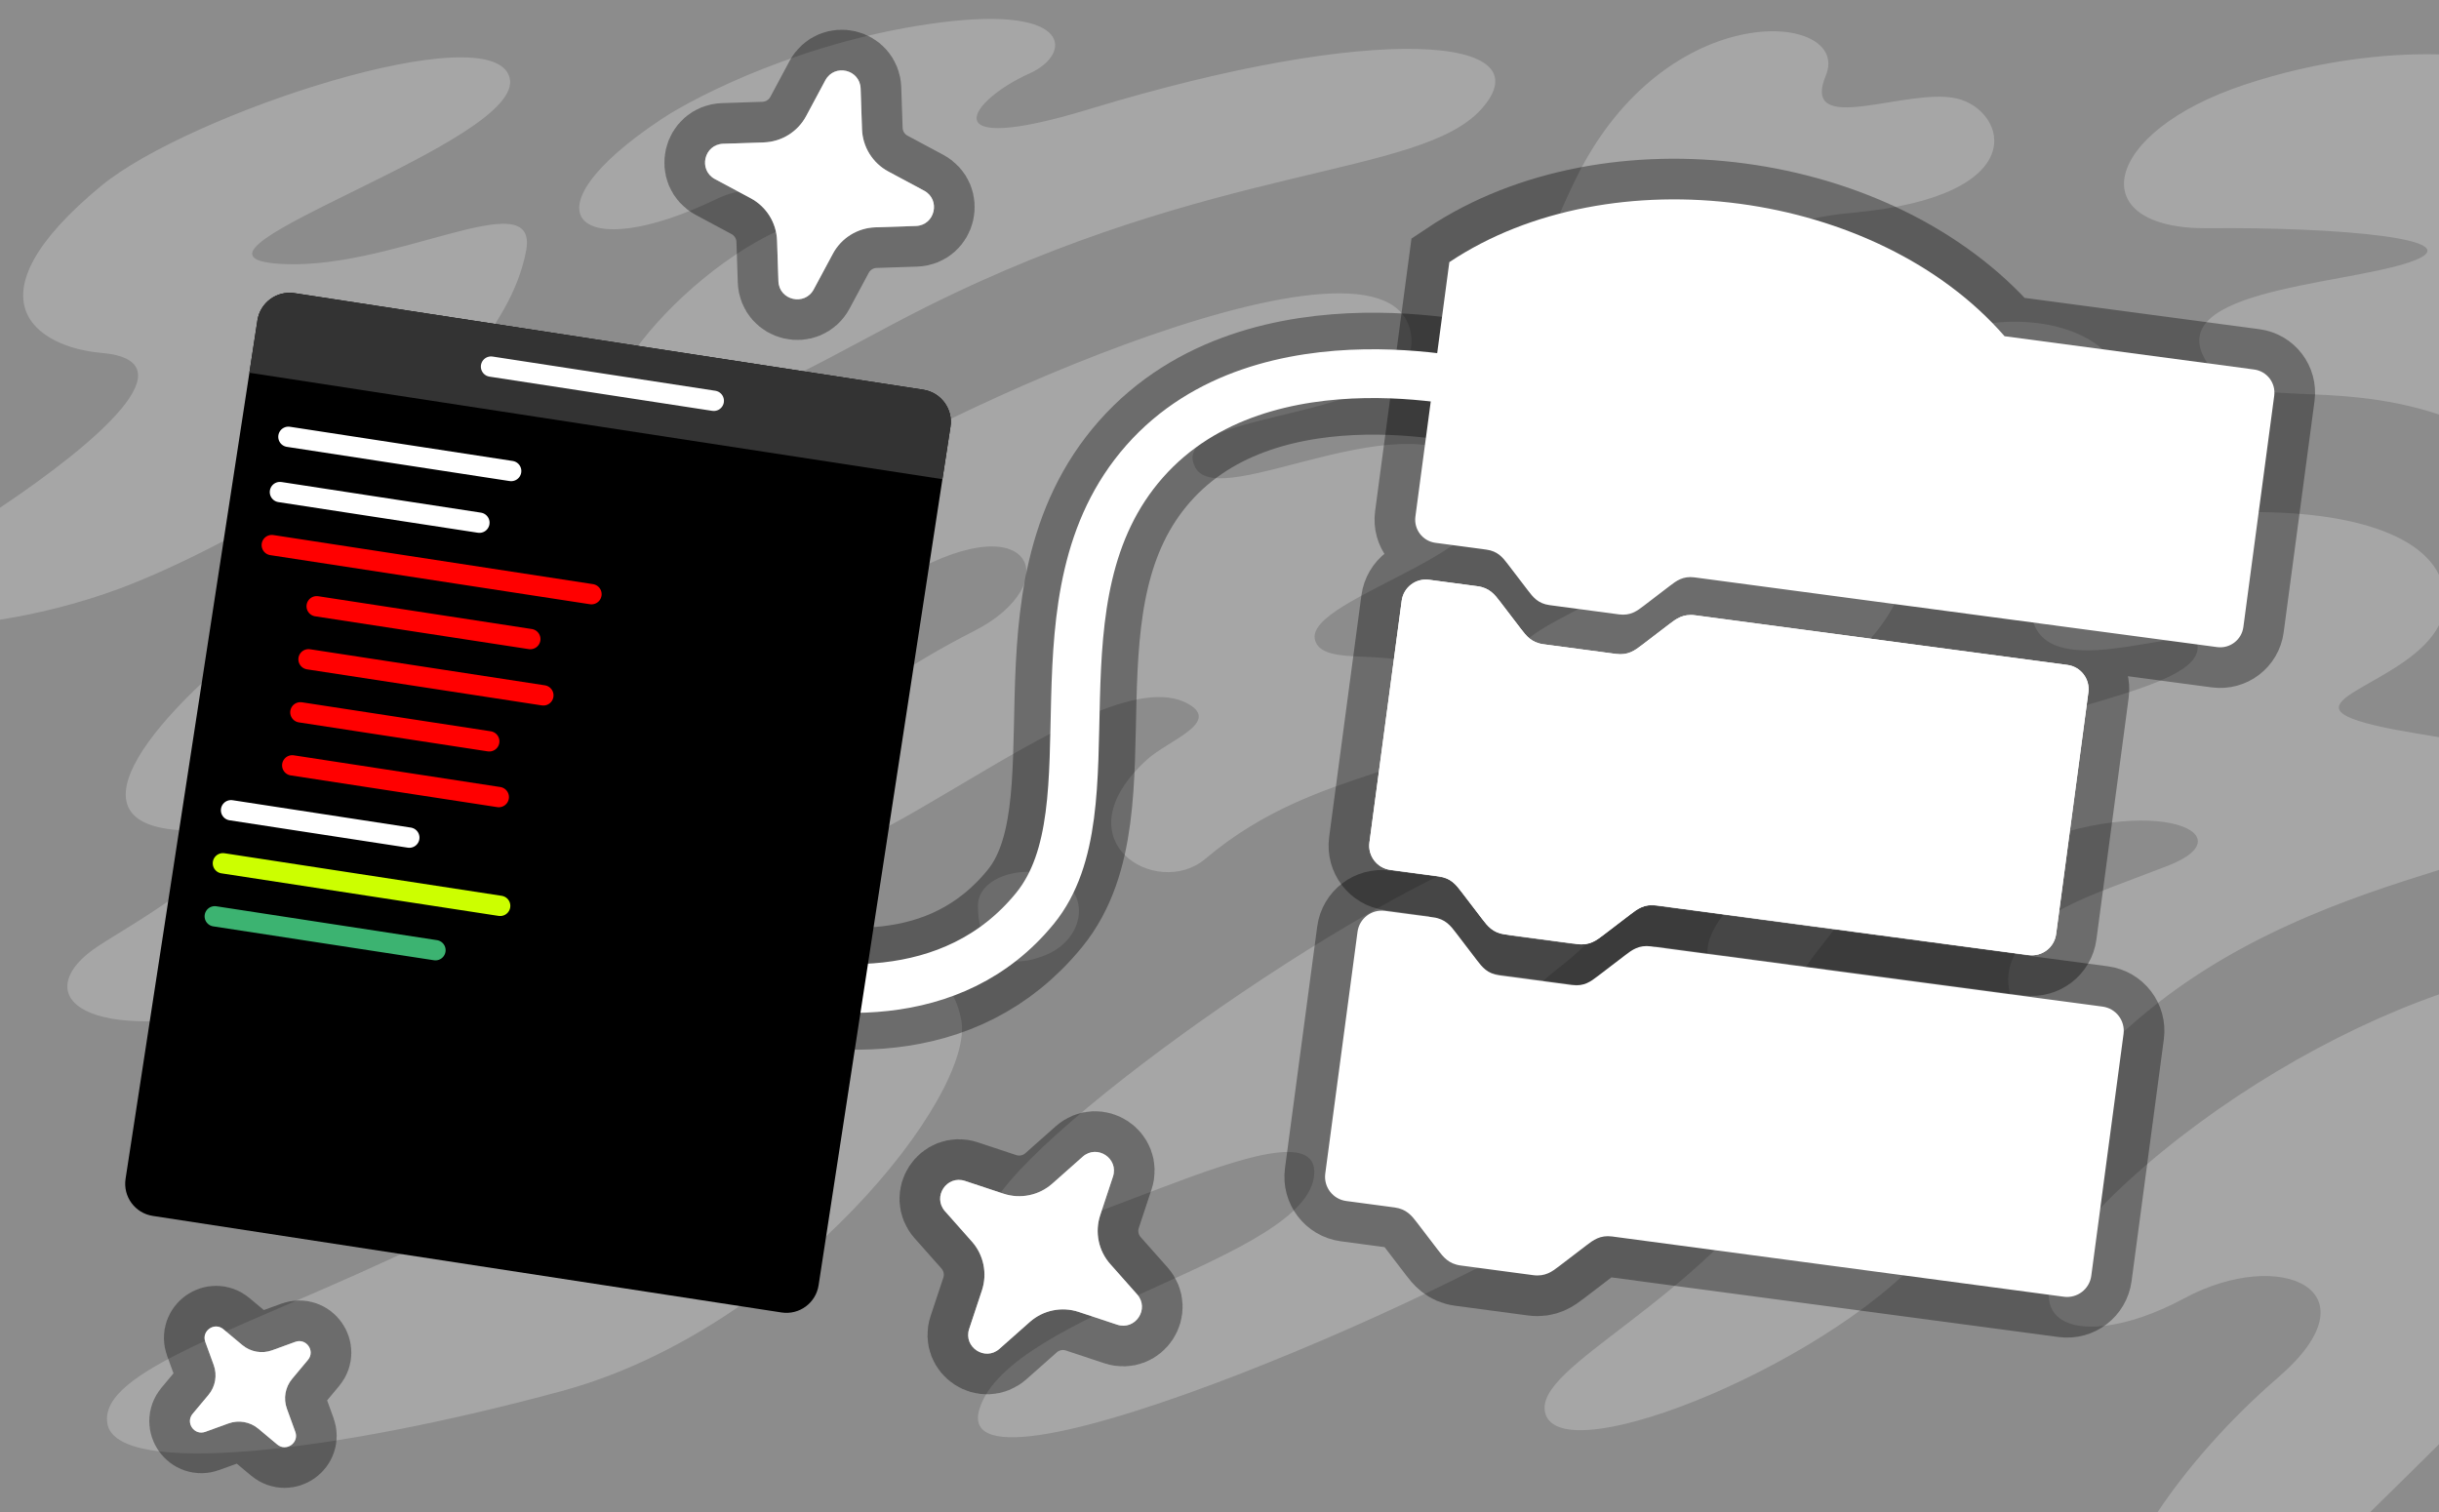
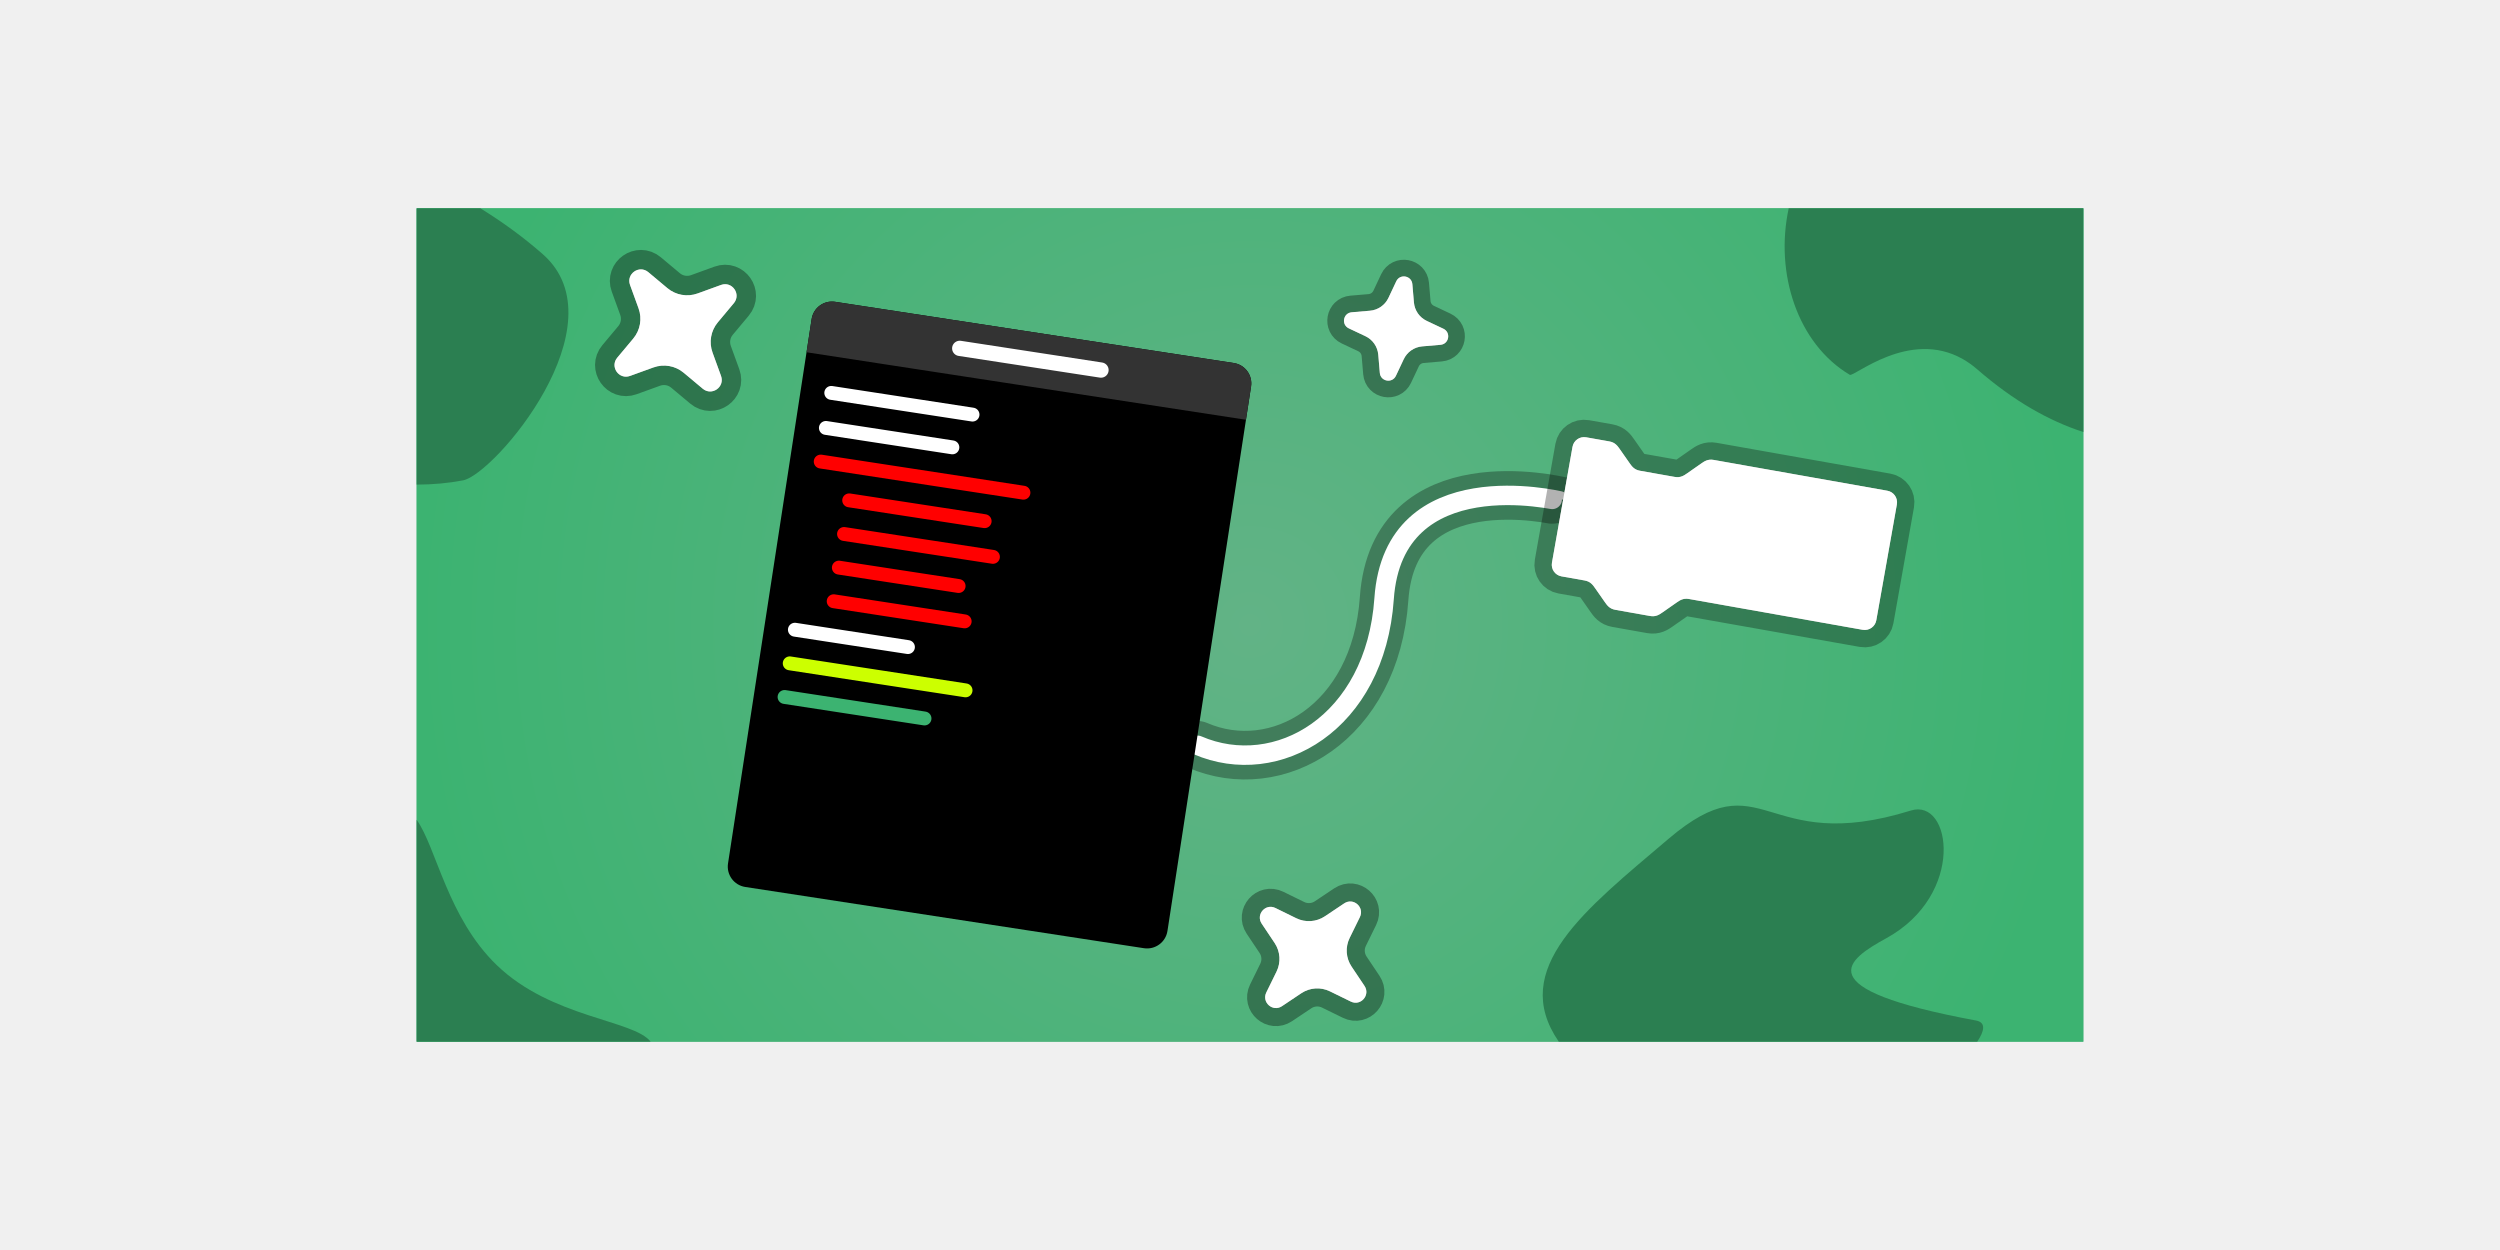
- <svg xmlns="http://www.w3.org/2000/svg" version="1.1" width="300" height="186" viewBox="0,0,300,186">
-   <g transform="translate(-89.99998,-87)">
-     <g data-paper-data="{&quot;isPaintingLayer&quot;:true}" stroke-linejoin="miter" stroke-miterlimit="10" stroke-dasharray="" stroke-dashoffset="0" style="mix-blend-mode: normal">
-       <path d="M90,273v-186h300v186z" fill="#a6a6a6" fill-rule="nonzero" stroke="none" stroke-width="1" stroke-linecap="butt" />
-       <path d="M90,273v-109.768c4.621,-0.726 9.71,-1.972 14.742,-3.838c12.852,-4.767 46.351,-22.497 49.966,-41.515v0c1.689,-8.893 -17.021,2.884 -30.994,1.52c-13.973,-1.364 31.014,-14.998 28.97,-22.838c-2.044,-7.84 -39.48,4.421 -50.221,13.293c-16.921,13.976 -7.943,19.868 0,20.555c11.141,0.963 -0.352,10.943 -12.462,19.051v-62.461h300v6.691c-6.73,-0.172 -15.156,0.828 -23.886,3.717c-17.712,5.863 -20.07,17.831 -4.486,17.669c15.582,-0.162 33.295,1.307 24.7,4.201c-8.595,2.893 -31.87,3.431 -24.336,13.063h0c4.024,5.144 14.615,1.196 28.008,5.651v19.711c-3.001,-6.131 -14.889,-8.606 -29.621,-7.417c-16.65,1.344 -22.608,7.965 -20.094,13.726c3.025,6.932 19.669,-0.803 20.016,2.412c0.626,5.79 -22.302,7.725 -32.254,14.475c-11.905,8.076 -1.341,15.918 8.519,11.266c17.237,-8.134 30.522,-2.719 20.075,1.343c-10.448,4.062 -17.123,5.726 -19.307,12.039c-2.185,6.314 7.021,14.54 14.531,7.805c12.472,-11.185 27.513,-16.017 38.135,-19.332v15.309c-13.036,4.555 -27.36,13.006 -38.316,23.027c-18.477,16.899 -7.317,22.056 6.999,14.349c11.847,-6.378 23.911,-0.957 11.557,9.724c-6.132,5.302 -11.242,11.17 -14.843,16.571zM390,273h-8.452c2.723,-2.658 5.543,-5.467 8.452,-8.336zM210.47,260.335c-4.123,13.515 63.533,-16.06 76.676,-26.383c13.143,-10.324 8.082,-22.403 -1.432,-17.719c-9.514,4.683 -14.38,-2.164 -4.04,-10.131c15.454,-11.91 4.866,-19.605 -8.557,-14.16c-22.275,9.037 -64.363,39.951 -61.637,46.071c2.726,6.12 40.84,-16.98 40.172,-6.564c-0.667,10.415 -37.537,16.945 -41.181,28.887zM280.041,260.732c1.718,7.863 36.867,-6.779 47.81,-20.906c12.367,-15.969 -7.145,-25.468 -17.351,-10.24c-12.008,17.917 -31.72,25.372 -30.459,31.146zM208.225,212.398c-3.036,-14.844 -20.824,6.002 -27.839,9.885c-11.076,6.129 -17.025,-1.162 -4.652,-9.061c6.339,-4.046 4.024,-11.217 -7.078,-8.511c-7.655,1.866 -20.576,5.933 -35.852,13.688c-19.55,9.923 -21.359,23.997 1.796,14.787c7.001,-2.785 18.379,1.56 7.625,6.715c-22.242,10.664 -40.147,15.642 -39.016,22.231c1.139,6.628 27.68,3.648 55.909,-4.015c28.084,-7.624 50.984,-36.541 49.108,-45.719zM218.558,204.511c4.572,-1.829 5.594,-7.054 1.946,-9.242c-3.648,-2.189 -10.215,-0.73 -10.215,3.162c0,3.892 1.703,8.708 8.268,6.08zM379.995,175.644c-7.849,-2.56 6.525,-4.843 10.005,-11.742v13.782c-3.62,-0.607 -7.265,-1.146 -10.005,-2.039zM312.456,205.466c1.954,-2.918 7.073,-7.983 4.809,-9.939c-2.264,-1.956 -9.974,-2.204 -14.593,3.144c-3.563,4.124 -3.459,7.097 -0.107,9.428c4.316,3.001 7.936,0.285 9.891,-2.633zM302.771,175.97c8.73,-2.087 18.281,-9.03 20.943,-16.244c4.998,-13.538 12.822,-19.45 21.531,-21.907c13.384,-3.778 -1.536,-17.371 -20.249,-8.015c-4.123,2.062 -11.925,7.638 -13.571,11.702c-2.725,6.733 -7.373,3.396 -4.207,-1.87c9.037,-15.031 -12.142,-11.221 -13.832,10.309c-0.904,11.507 -12.414,11.493 -17.223,17.37c-4.452,5.443 6.732,13.408 26.607,8.657zM283.831,108.99c-4.124,8.42 -10.453,24.569 -4.036,28.526c9.332,5.756 9.986,-21.81 37.932,-24.329c22.682,-2.044 19.06,-12.663 12.952,-14.075c-6.109,-1.414 -19.297,4.903 -16.092,-2.851c3.206,-7.754 -19.632,-9.986 -30.756,12.73zM116.997,211.788c11.679,-2.006 54.734,-23.738 47.714,-34.91c-7.019,-11.172 -22.83,8.244 -26.063,3.563c-7.443,-10.778 33.892,-15.678 35.427,-25.891c1.534,-10.213 -33.568,-3.671 -49.635,8.439c-16.067,12.11 -26.264,25.118 -12.582,26.113c13.68,0.995 -5.051,11.152 -9.861,14.337c-7.757,5.135 -3.631,11.55 15,8.348zM238.259,192.65c14.393,-12.181 29.955,-9.558 29.739,-17.864c-0.279,-10.717 -14.69,-4.549 -16.213,-8.926c-1.928,-5.548 28.188,-11.678 20.142,-20.931c-8.313,-9.562 -31.798,5.162 -34.883,-0.383c-4.202,-7.557 29.566,-5.415 26.361,-17.111c-4.118,-15.039 -64.559,13.103 -74.019,21.228c-9.461,8.126 -6.447,20.507 10.631,10.003c17.078,-10.504 21.273,0.157 9.767,5.976c-15.586,7.883 -29.866,20.501 -27.018,26.143c5.923,11.734 41.727,-24.032 53.474,-17.147c3.888,2.279 -2.62,4.491 -5.152,6.8c-10.939,9.977 1.223,17.247 7.169,12.213zM204.036,124.706c35.331,-17.66 60.657,-15.908 68.17,-24.282c8.043,-8.968 -12.886,-10.76 -48.217,0c-19.765,6.019 -14.715,-1.107 -7.343,-4.395c5.126,-2.286 5.557,-8.385 -11.009,-6.26c-16.41,2.104 -29.924,8.992 -34.298,11.901c-17.593,11.701 -10.184,18.054 6.853,9.784c6.269,-3.044 14.071,0.926 7.556,3.905c-14.547,6.652 -29.494,27.156 -14.34,23.904c11.62,-2.494 21.714,-9.102 32.629,-14.558z" fill="#8c8c8c" fill-rule="nonzero" stroke="none" stroke-width="1" stroke-linecap="butt" />
-       <path d="M273.8,134.747c0,0 -28.237,-7.723 -43,9c-14.763,16.723 -3.421,42.648 -13.5,55c-10.079,12.352 -25.256,10.895 -37.5,7.5c-12.244,-3.395 -17.5,-24 -17.5,-24" fill="none" fill-rule="nonzero" stroke-opacity="0.349" stroke="#000000" stroke-width="15" stroke-linecap="round" />
-       <g fill="none" fill-rule="nonzero" stroke-opacity="0.349" stroke="#000000" stroke-width="10" stroke-linecap="butt">
-         <path d="M262.41,160.899c0.219,-1.643 1.728,-2.797 3.371,-2.577l5.948,0.794c1.487,0.198 2.131,1.041 2.776,1.884l2.577,3.371c0.644,0.843 1.289,1.685 2.776,1.884l8.923,1.19c1.487,0.198 2.33,-0.446 3.173,-1.09l3.371,-2.577c0.843,-0.644 1.686,-1.289 3.173,-1.09l45.798,6.11c1.643,0.219 2.797,1.728 2.577,3.371l-3.968,29.742c-0.219,1.643 -1.728,2.797 -3.371,2.577l-45.798,-6.11c-1.487,-0.198 -2.33,0.446 -3.173,1.09l-3.371,2.577c-0.843,0.644 -1.685,1.289 -3.173,1.09l-8.923,-1.19c-1.487,-0.198 -2.131,-1.041 -2.776,-1.884l-2.577,-3.371c-0.644,-0.843 -1.289,-1.686 -2.776,-1.884l-5.948,-0.794c-1.643,-0.219 -2.797,-1.728 -2.577,-3.371zM268.27,119.249c19.873,-13.278 52.597,-8.913 68.295,9.111l30.701,4.096c1.572,0.21 2.676,1.654 2.466,3.225l-3.796,28.456c-0.21,1.572 -1.654,2.676 -3.225,2.466l-64.283,-8.576c-1.423,-0.19 -2.229,0.427 -3.035,1.043l-3.225,2.466c-0.806,0.617 -1.613,1.233 -3.035,1.043l-8.537,-1.139c-1.423,-0.19 -2.039,-0.996 -2.656,-1.802l-2.466,-3.225c-0.617,-0.806 -1.233,-1.613 -2.656,-1.802l-6.257,-0.835c-1.572,-0.21 -2.676,-1.654 -2.466,-3.225z" />
-         <path d="M256.977,201.629c0.219,-1.643 1.728,-2.797 3.371,-2.577l5.948,0.794c1.487,0.198 2.131,1.041 2.776,1.884l2.577,3.371c0.644,0.843 1.289,1.685 2.776,1.884l8.923,1.19c1.487,0.198 2.33,-0.446 3.173,-1.09l3.371,-2.577c0.843,-0.644 1.686,-1.289 3.173,-1.09l55.556,7.411c1.643,0.219 2.797,1.728 2.577,3.371l-3.968,29.742c-0.219,1.643 -1.728,2.797 -3.371,2.577l-55.556,-7.411c-1.487,-0.198 -2.33,0.446 -3.173,1.09l-3.371,2.577c-0.843,0.644 -1.685,1.289 -3.173,1.09l-8.923,-1.19c-1.487,-0.198 -2.131,-1.041 -2.776,-1.884l-2.577,-3.371c-0.644,-0.843 -1.289,-1.686 -2.776,-1.884l-5.948,-0.794c-1.643,-0.219 -2.797,-1.728 -2.577,-3.371z" />
-       </g>
-       <g fill="#ffffff" fill-rule="nonzero" stroke="none" stroke-width="0" stroke-linecap="butt">
-         <path d="M262.41,160.899c0.219,-1.643 1.728,-2.797 3.371,-2.577l5.948,0.794c1.487,0.198 2.131,1.041 2.776,1.884l2.577,3.371c0.644,0.843 1.289,1.685 2.776,1.884l8.923,1.19c1.487,0.198 2.33,-0.446 3.173,-1.09l3.371,-2.577c0.843,-0.644 1.685,-1.289 3.173,-1.09l45.798,6.11c1.643,0.219 2.797,1.728 2.577,3.371l-3.968,29.742c-0.219,1.643 -1.728,2.797 -3.371,2.577l-45.798,-6.11c-1.487,-0.198 -2.33,0.446 -3.173,1.09l-3.371,2.577c-0.843,0.644 -1.685,1.289 -3.173,1.09l-8.923,-1.19c-1.487,-0.198 -2.131,-1.041 -2.776,-1.884l-2.577,-3.371c-0.644,-0.843 -1.289,-1.685 -2.776,-1.884l-5.948,-0.794c-1.643,-0.219 -2.797,-1.728 -2.577,-3.371zM268.27,119.249c19.873,-13.278 52.597,-8.913 68.295,9.111l30.701,4.096c1.572,0.21 2.676,1.654 2.466,3.225l-3.796,28.456c-0.21,1.572 -1.654,2.676 -3.225,2.466l-64.283,-8.576c-1.423,-0.19 -2.229,0.427 -3.035,1.043l-3.225,2.466c-0.806,0.617 -1.613,1.233 -3.035,1.043l-8.537,-1.139c-1.423,-0.19 -2.039,-0.996 -2.656,-1.802l-2.466,-3.225c-0.617,-0.806 -1.233,-1.613 -2.656,-1.802l-6.257,-0.835c-1.572,-0.21 -2.676,-1.654 -2.466,-3.225z" />
-         <path d="M262.41,160.899c0.219,-1.643 1.728,-2.797 3.371,-2.577l5.948,0.794c1.487,0.198 2.131,1.041 2.776,1.884l2.577,3.371c0.644,0.843 1.289,1.685 2.776,1.884l8.923,1.19c1.487,0.198 2.33,-0.446 3.173,-1.09l3.371,-2.577c0.843,-0.644 1.685,-1.289 3.173,-1.09l45.798,6.11c1.643,0.219 2.797,1.728 2.577,3.371l-3.968,29.742c-0.219,1.643 -1.728,2.797 -3.371,2.577l-45.798,-6.11c-1.487,-0.198 -2.33,0.446 -3.173,1.09l-3.371,2.577c-0.843,0.644 -1.685,1.289 -3.173,1.09l-8.923,-1.19c-1.487,-0.198 -2.131,-1.041 -2.776,-1.884l-2.577,-3.371c-0.644,-0.843 -1.289,-1.685 -2.776,-1.884l-5.948,-0.794c-1.643,-0.219 -2.797,-1.728 -2.577,-3.371zM256.977,201.629c0.219,-1.643 1.728,-2.797 3.371,-2.577l5.948,0.794c1.487,0.198 2.131,1.041 2.776,1.884l2.577,3.371c0.644,0.843 1.289,1.685 2.776,1.884l8.923,1.19c1.487,0.198 2.33,-0.446 3.173,-1.09l3.371,-2.577c0.843,-0.644 1.685,-1.289 3.173,-1.09l55.556,7.411c1.643,0.219 2.797,1.728 2.577,3.371l-3.968,29.742c-0.219,1.643 -1.728,2.797 -3.371,2.577l-55.556,-7.411c-1.487,-0.198 -2.33,0.446 -3.173,1.09l-3.371,2.577c-0.843,0.644 -1.685,1.289 -3.173,1.09l-8.923,-1.19c-1.487,-0.198 -2.131,-1.041 -2.776,-1.884l-2.577,-3.371c-0.644,-0.843 -1.289,-1.685 -2.776,-1.884l-5.948,-0.794c-1.643,-0.219 -2.797,-1.728 -2.577,-3.371z" />
-       </g>
-       <path d="M273.8,134.747c0,0 -28.237,-7.723 -43,9c-14.763,16.723 -3.421,42.648 -13.5,55c-10.079,12.352 -26.397,10.831 -37.5,7.5c-11.103,-3.331 -17.5,-24 -17.5,-24" fill="none" fill-rule="nonzero" stroke="#ffffff" stroke-width="6" stroke-linecap="round" />
-       <g fill="#ffffff" fill-rule="evenodd" stroke-linecap="butt">
-         <path d="M183.942,104.519c2.193,-0.072 4.182,-1.307 5.217,-3.242l2.357,-4.398c1.117,-2.078 4.264,-1.344 4.342,1.014l0.169,4.988c0.072,2.193 1.307,4.182 3.239,5.216l4.398,2.357c2.078,1.117 1.344,4.264 -1.015,4.345l-4.987,0.166c-2.19,0.073 -4.178,1.308 -5.213,3.239l-2.361,4.397c-1.114,2.079 -4.26,1.344 -4.342,-1.014l-0.166,-4.987c-0.073,-2.19 -1.308,-4.178 -3.243,-5.214l-4.398,-2.357c-2.078,-1.117 -1.344,-4.264 1.015,-4.345z" stroke-opacity="0.349" stroke="#000000" stroke-width="10" />
-         <path d="M183.942,104.519c2.193,-0.072 4.182,-1.307 5.217,-3.242l2.357,-4.398c1.117,-2.078 4.264,-1.344 4.342,1.014l0.169,4.988c0.072,2.193 1.307,4.182 3.239,5.216l4.398,2.357c2.078,1.117 1.344,4.264 -1.015,4.345l-4.987,0.166c-2.19,0.073 -4.178,1.308 -5.213,3.239l-2.361,4.397c-1.114,2.079 -4.26,1.344 -4.342,-1.014l-0.166,-4.987c-0.073,-2.19 -1.308,-4.178 -3.243,-5.214l-4.398,-2.357c-2.078,-1.117 -1.344,-4.264 1.015,-4.345z" stroke="none" stroke-width="1" />
-       </g>
-       <g fill="#ffffff" fill-rule="evenodd" stroke-linecap="butt">
-         <path d="M213.422,233.838c2.083,0.692 4.376,0.221 6.017,-1.236l3.733,-3.31c1.767,-1.563 4.465,0.215 3.723,2.454l-1.567,4.738c-0.692,2.083 -0.221,4.376 1.233,6.015l3.31,3.733c1.563,1.767 -0.215,4.465 -2.456,3.726l-4.736,-1.57c-2.08,-0.69 -4.373,-0.219 -6.012,1.235l-3.736,3.308c-1.764,1.565 -4.462,-0.213 -3.723,-2.454l1.57,-4.736c0.69,-2.08 0.219,-4.373 -1.238,-6.014l-3.31,-3.733c-1.563,-1.767 0.215,-4.465 2.456,-3.726z" stroke-opacity="0.349" stroke="#000000" stroke-width="10" />
-         <path d="M213.422,233.838c2.083,0.692 4.376,0.221 6.017,-1.236l3.733,-3.31c1.767,-1.563 4.465,0.215 3.723,2.454l-1.567,4.738c-0.692,2.083 -0.221,4.376 1.233,6.015l3.31,3.733c1.563,1.767 -0.215,4.465 -2.456,3.726l-4.736,-1.57c-2.08,-0.69 -4.373,-0.219 -6.012,1.235l-3.736,3.308c-1.764,1.565 -4.462,-0.213 -3.723,-2.454l1.57,-4.736c0.69,-2.08 0.219,-4.373 -1.238,-6.014l-3.31,-3.733c-1.563,-1.767 0.215,-4.465 2.456,-3.726z" stroke="none" stroke-width="1" />
-       </g>
-       <g fill="#ffffff" fill-rule="evenodd" stroke-linecap="butt">
-         <path d="M119.798,252.458c1.022,0.857 2.424,1.103 3.677,0.647l2.85,-1.036c1.349,-0.488 2.476,1.12 1.556,2.219l-1.945,2.328c-0.857,1.022 -1.103,2.424 -0.648,3.676l1.036,2.85c0.488,1.349 -1.12,2.476 -2.221,1.557l-2.326,-1.947c-1.021,-0.855 -2.423,-1.101 -3.674,-0.646l-2.852,1.034c-1.347,0.49 -2.475,-1.118 -1.556,-2.219l1.947,-2.326c0.855,-1.021 1.101,-2.423 0.645,-3.676l-1.036,-2.85c-0.488,-1.349 1.12,-2.476 2.221,-1.557z" stroke-opacity="0.349" stroke="#000000" stroke-width="10" />
-         <path d="M119.798,252.458c1.022,0.857 2.424,1.103 3.677,0.647l2.85,-1.036c1.349,-0.488 2.476,1.12 1.556,2.219l-1.945,2.328c-0.857,1.022 -1.103,2.424 -0.648,3.676l1.036,2.85c0.488,1.349 -1.12,2.476 -2.221,1.557l-2.326,-1.947c-1.021,-0.855 -2.423,-1.101 -3.674,-0.646l-2.852,1.034c-1.347,0.49 -2.475,-1.118 -1.556,-2.219l1.947,-2.326c0.855,-1.021 1.101,-2.423 0.645,-3.676l-1.036,-2.85c-0.488,-1.349 1.12,-2.476 2.221,-1.557z" stroke="none" stroke-width="1" />
-       </g>
+ <svg xmlns="http://www.w3.org/2000/svg" version="1.1" width="900" height="450" viewBox="0,0,900,450">
+   <defs>
+     <linearGradient x1="300" y1="0" x2="300" y2="300" gradientUnits="userSpaceOnUse" id="color-1">
+       <stop offset="0" stop-color="#3cb371" />
+       <stop offset="1" stop-color="#51b37d" />
+     </linearGradient>
+     <radialGradient cx="300" cy="150" r="300" gradientUnits="userSpaceOnUse" id="color-2">
+       <stop offset="0" stop-color="#62b386" />
+       <stop offset="1" stop-color="#3cb371" />
+     </radialGradient>
+     <clipPath id="clip-1">
+       <rect x="-300" y="-150" transform="scale(0.5,0.5)" width="1800" height="900" fill="none" fill-rule="nonzero" stroke="none" stroke-width="0.5" stroke-linecap="butt" />
+     </clipPath>
+   </defs>
+   <g transform="translate(150,75)">
+     <g clip-path="url(#clip-1)" data-paper-data="{&quot;isPaintingLayer&quot;:true}" stroke-linejoin="miter" stroke-miterlimit="10" stroke-dasharray="" stroke-dashoffset="0" style="mix-blend-mode: normal">
+       <path d="M0,0h600v300h-600z" fill="url(#color-1)" fill-rule="evenodd" stroke="none" stroke-width="1" stroke-linecap="square" />
+       <path d="M0,0h600v300h-600z" fill="url(#color-2)" fill-rule="evenodd" stroke="none" stroke-width="1" stroke-linecap="square" />
+       <path d="M0,0h600v300h-600z" fill-opacity="0" fill="#000000" fill-rule="evenodd" stroke="none" stroke-width="1" stroke-linecap="square" />
+       <path d="M281.109,193.302c28.478,12.329 64.067,-7.832 67.168,-52.775c3.436,-49.802 63.091,-35.141 63.098,-35.242" data-paper-data="{&quot;index&quot;:null}" fill="none" fill-rule="nonzero" stroke-opacity="0.302" stroke="#000000" stroke-width="17.5" stroke-linecap="round" />
+       <path d="M281.109,193.302c28.478,12.329 64.067,-7.832 67.168,-52.775c3.436,-49.802 63.091,-35.141 63.098,-35.242" data-paper-data="{&quot;index&quot;:null}" fill="none" fill-rule="nonzero" stroke="#ffffff" stroke-width="7" stroke-linecap="round" />
      <g fill-rule="nonzero">
-         <path d="M108.791,236.576c-2.184,-0.335 -3.682,-2.377 -3.346,-4.561l16.22,-105.606c0.335,-2.184 2.377,-3.682 4.561,-3.346l77.336,11.878c2.184,0.335 3.682,2.377 3.346,4.561l-16.22,105.606c-0.335,2.184 -2.377,3.682 -4.561,3.346z" fill="#000000" stroke="none" stroke-width="0" stroke-linecap="butt" />
-         <g fill="none" stroke-width="2.5" stroke-linecap="round">
-           <path d="M125.475,140.734l27.4,4.208" stroke="#ffffff" />
-           <path d="M124.431,147.531l24.537,3.769" stroke="#ffffff" />
-           <path d="M118.419,186.673l21.928,3.368" stroke="#ffffff" />
-           <path d="M117.417,193.197l34.105,5.238" stroke="#ccff00" />
-           <path d="M116.415,199.721l27.147,4.169" stroke="#3cb371" />
+         <path d="M118.295,244.31c-4.052,-0.622 -6.833,-4.412 -6.21,-8.464l30.102,-195.99c0.622,-4.052 4.412,-6.833 8.464,-6.21l143.525,22.044c4.052,0.622 6.833,4.412 6.21,8.464l-30.102,195.99c-0.622,4.052 -4.412,6.833 -8.464,6.21z" fill="#000000" stroke="none" stroke-width="0" stroke-linecap="butt" />
+         <g fill="none" stroke-width="5" stroke-linecap="round">
+           <path d="M200.107,74.252l-50.85,-7.81" stroke="#ffffff" />
+           <path d="M147.319,79.055l45.538,6.994" stroke="#ffffff" />
+           <path d="M176.857,157.948l-40.695,-6.25" stroke="#ffffff" />
+           <path d="M134.303,163.805l63.295,9.721" stroke="#ccff00" />
+           <path d="M132.443,175.912l50.381,7.738" stroke="#3cb371" />
          <g stroke="#ff0000">
-             <path d="M123.429,154.054l39.324,6.04" />
-             <path d="M128.951,161.58l26.277,4.036" />
-             <path d="M127.949,168.104l28.886,4.437" />
-             <path d="M126.947,174.628l23.233,3.568" />
-             <path d="M125.945,181.151l25.407,3.902" />
+             <path d="M145.46,91.162l72.981,11.209" />
+             <path d="M155.707,105.129l48.766,7.49" />
+             <path d="M153.848,117.236l53.609,8.234" />
+             <path d="M151.988,129.343l43.116,6.622" />
+             <path d="M197.281,148.692l-47.152,-7.242" />
          </g>
        </g>
        <g>
-           <path d="M120.675,132.854l0.99,-6.445c0.335,-2.184 2.377,-3.682 4.561,-3.346l77.336,11.878c2.184,0.335 3.682,2.377 3.346,4.561l-0.99,6.445z" fill="#333333" stroke="none" stroke-width="0" stroke-linecap="butt" />
-           <path d="M150.396,132.097l27.4,4.208" fill="none" stroke="#ffffff" stroke-width="2.5" stroke-linecap="round" />
+           <path d="M140.349,51.817l1.837,-11.961c0.622,-4.052 4.412,-6.833 8.464,-6.21l143.525,22.044c4.052,0.622 6.833,4.412 6.21,8.464l-1.837,11.961z" fill="#333333" stroke="none" stroke-width="0" stroke-linecap="butt" />
+           <path d="M195.506,50.412l50.85,7.81" fill="none" stroke="#ffffff" stroke-width="5.5" stroke-linecap="round" />
        </g>
      </g>
+       <g fill="#ffffff" fill-rule="evenodd" stroke-linecap="butt">
+         <path d="M90.263,28.727c3.026,2.535 7.173,3.264 10.882,1.914l8.435,-3.066c3.99,-1.445 7.327,3.315 4.603,6.567l-5.756,6.888c-2.535,3.026 -3.264,7.173 -1.917,10.876l3.066,8.435c1.445,3.99 -3.315,7.327 -6.573,4.607l-6.883,-5.76c-3.022,-2.53 -7.169,-3.259 -10.873,-1.912l-8.438,3.061c-3.987,1.451 -7.323,-3.309 -4.603,-6.567l5.76,-6.883c2.53,-3.022 3.259,-7.169 1.908,-10.878l-3.066,-8.435c-1.445,-3.99 3.315,-7.327 6.573,-4.607z" stroke-opacity="0.349" stroke="#000000" stroke-width="14" />
+         <path d="M90.263,28.727c3.026,2.535 7.173,3.264 10.882,1.914l8.435,-3.066c3.99,-1.445 7.327,3.315 4.603,6.567l-5.756,6.888c-2.535,3.026 -3.264,7.173 -1.917,10.876l3.066,8.435c1.445,3.99 -3.315,7.327 -6.573,4.607l-6.883,-5.76c-3.022,-2.53 -7.169,-3.259 -10.873,-1.912l-8.438,3.061c-3.987,1.451 -7.323,-3.309 -4.603,-6.567l5.76,-6.883c2.53,-3.022 3.259,-7.169 1.908,-10.878l-3.066,-8.435c-1.445,-3.99 3.315,-7.327 6.573,-4.607z" stroke="none" stroke-width="1" />
+       </g>
+       <g fill="#ffffff" fill-rule="evenodd" stroke-linecap="butt">
+         <path d="M335.873,262.669c-1.625,3.309 -1.362,7.233 0.69,10.295l4.661,6.966c2.2,3.297 -1.373,7.383 -4.93,5.638l-7.53,-3.685c-3.309,-1.625 -7.233,-1.362 -10.291,0.686l-6.966,4.661c-3.297,2.2 -7.383,-1.373 -5.643,-4.934l3.69,-7.526c1.621,-3.304 1.358,-7.228 -0.689,-10.287l-4.657,-6.971c-2.204,-3.292 1.369,-7.379 4.93,-5.638l7.526,3.69c3.304,1.621 7.228,1.358 10.291,-0.694l6.966,-4.661c3.297,-2.2 7.383,1.373 5.643,4.934z" stroke-opacity="0.349" stroke="#000000" stroke-width="13" />
+         <path d="M335.873,262.669c-1.625,3.309 -1.362,7.233 0.69,10.295l4.661,6.966c2.2,3.297 -1.373,7.383 -4.93,5.638l-7.53,-3.685c-3.309,-1.625 -7.233,-1.362 -10.291,0.686l-6.966,4.661c-3.297,2.2 -7.383,-1.373 -5.643,-4.934l3.69,-7.526c1.621,-3.304 1.358,-7.228 -0.689,-10.287l-4.657,-6.971c-2.204,-3.292 1.369,-7.379 4.93,-5.638l7.526,3.69c3.304,1.621 7.228,1.358 10.291,-0.694l6.966,-4.661c3.297,-2.2 7.383,1.373 5.643,4.934z" stroke="none" stroke-width="1" />
+       </g>
+       <g fill="#ffffff" fill-rule="evenodd" stroke-linecap="butt">
+         <path d="M359.012,33.869c0.245,2.888 2.01,5.426 4.633,6.66l5.962,2.808c2.818,1.331 2.064,5.532 -1.04,5.796l-6.567,0.565c-2.888,0.245 -5.426,2.01 -6.659,4.629l-2.808,5.962c-1.331,2.818 -5.532,2.064 -5.801,-1.041l-0.56,-6.566c-0.246,-2.883 -2.011,-5.421 -4.629,-6.654l-5.961,-2.813c-2.818,-1.327 -2.065,-5.527 1.04,-5.796l6.566,-0.56c2.883,-0.246 5.421,-2.011 6.655,-4.634l2.808,-5.962c1.331,-2.818 5.532,-2.064 5.801,1.041z" stroke-opacity="0.349" stroke="#000000" stroke-width="12" />
+         <path d="M359.012,33.869c0.245,2.888 2.01,5.426 4.633,6.66l5.962,2.808c2.818,1.331 2.064,5.532 -1.04,5.796l-6.567,0.565c-2.888,0.245 -5.426,2.01 -6.659,4.629l-2.808,5.962c-1.331,2.818 -5.532,2.064 -5.801,-1.041l-0.56,-6.566c-0.246,-2.883 -2.011,-5.421 -4.629,-6.654l-5.961,-2.813c-2.818,-1.327 -2.065,-5.527 1.04,-5.796l6.566,-0.56c2.883,-0.246 5.421,-2.011 6.655,-4.634l2.808,-5.962c1.331,-2.818 5.532,-2.064 5.801,1.041z" stroke="none" stroke-width="1" />
+       </g>
+       <path d="" data-paper-data="{&quot;index&quot;:null}" fill="none" fill-rule="nonzero" stroke="#ffffff" stroke-width="7" stroke-linecap="round" />
+       <path d="M416.103,85.859c0.409,-2.304 2.608,-3.841 4.912,-3.432l8.344,1.48c2.086,0.37 2.944,1.598 3.802,2.826l3.432,4.912c0.858,1.228 1.716,2.456 3.802,2.826l12.516,2.221c2.086,0.37 3.314,-0.488 4.542,-1.346l4.912,-3.432c1.228,-0.858 2.456,-1.716 4.542,-1.346l62.534,11.095c2.304,0.409 3.841,2.608 3.432,4.912l-7.402,41.721c-0.409,2.304 -2.608,3.841 -4.912,3.432l-62.534,-11.095c-2.086,-0.37 -3.314,0.488 -4.542,1.346l-4.912,3.432c-1.228,0.858 -2.456,1.716 -4.542,1.346l-12.516,-2.221c-2.086,-0.37 -2.944,-1.598 -3.802,-2.826l-3.432,-4.912c-0.858,-1.228 -1.716,-2.456 -3.802,-2.826l-8.344,-1.48c-2.304,-0.409 -3.841,-2.608 -3.432,-4.912z" fill="#ffffff" fill-rule="nonzero" stroke-opacity="0.302" stroke="#000000" stroke-width="12.5" stroke-linecap="butt" />
+       <path d="M416.103,85.859c0.409,-2.304 2.608,-3.841 4.912,-3.432l8.344,1.48c2.086,0.37 2.944,1.598 3.802,2.826l3.432,4.912c0.858,1.228 1.716,2.456 3.802,2.826l12.516,2.221c2.086,0.37 3.314,-0.488 4.542,-1.346l4.912,-3.432c1.228,-0.858 2.456,-1.716 4.542,-1.346l62.534,11.095c2.304,0.409 3.841,2.608 3.432,4.912l-7.402,41.721c-0.409,2.304 -2.608,3.841 -4.912,3.432l-62.534,-11.095c-2.086,-0.37 -3.314,0.488 -4.542,1.346l-4.912,3.432c-1.228,0.858 -2.456,1.716 -4.542,1.346l-12.516,-2.221c-2.086,-0.37 -2.944,-1.598 -3.802,-2.826l-3.432,-4.912c-0.858,-1.228 -1.716,-2.456 -3.802,-2.826l-8.344,-1.48c-2.304,-0.409 -3.841,-2.608 -3.432,-4.912z" fill="#ffffff" fill-rule="nonzero" stroke="none" stroke-width="0" stroke-linecap="butt" />
+       <path d="M28.833,272.444c19.763,19.078 49.229,19.659 55.391,27.556h-84.225l0,-79.863c7.101,9.949 11.102,35.192 28.833,52.308z" fill="#2b7f51" fill-rule="nonzero" stroke="none" stroke-width="0" stroke-linecap="butt" />
+       <path d="M450.621,227.016c34.44,-29.283 33.753,6.431 87.312,-10.232c14.586,-4.538 19.725,30.276 -8.876,45.986c-13.797,7.579 -29.726,18.135 32.286,29.609c3.746,0.693 3,3.864 0.463,7.62h-150.646c-18.129,-26.287 9.538,-47.542 39.46,-72.984z" fill="#2b7f51" fill-rule="nonzero" stroke="none" stroke-width="0" stroke-linecap="butt" />
+       <path d="M561.851,58c-1.741,-1.515 -3.503,-2.755 -5.271,-3.755c-19.249,-10.897 -39.168,6.567 -40.65,5.688c-18.872,-11.203 -27.046,-36.635 -21.995,-59.932h106.065l0,80.534c-12.301,-3.99 -25.054,-11.141 -38.149,-22.534z" fill="#2b7f51" fill-rule="nonzero" stroke="none" stroke-width="0" stroke-linecap="butt" />
+       <path d="M45.391,16.499c28.627,25.15 -17.362,79.261 -28.694,81.429c-5.212,0.998 -10.786,1.522 -16.697,1.534v-99.462l22.951,0c7.913,4.884 15.465,10.37 22.441,16.499z" fill="#2b7f51" fill-rule="nonzero" stroke="none" stroke-width="0" stroke-linecap="butt" />
    </g>
  </g>
</svg>
